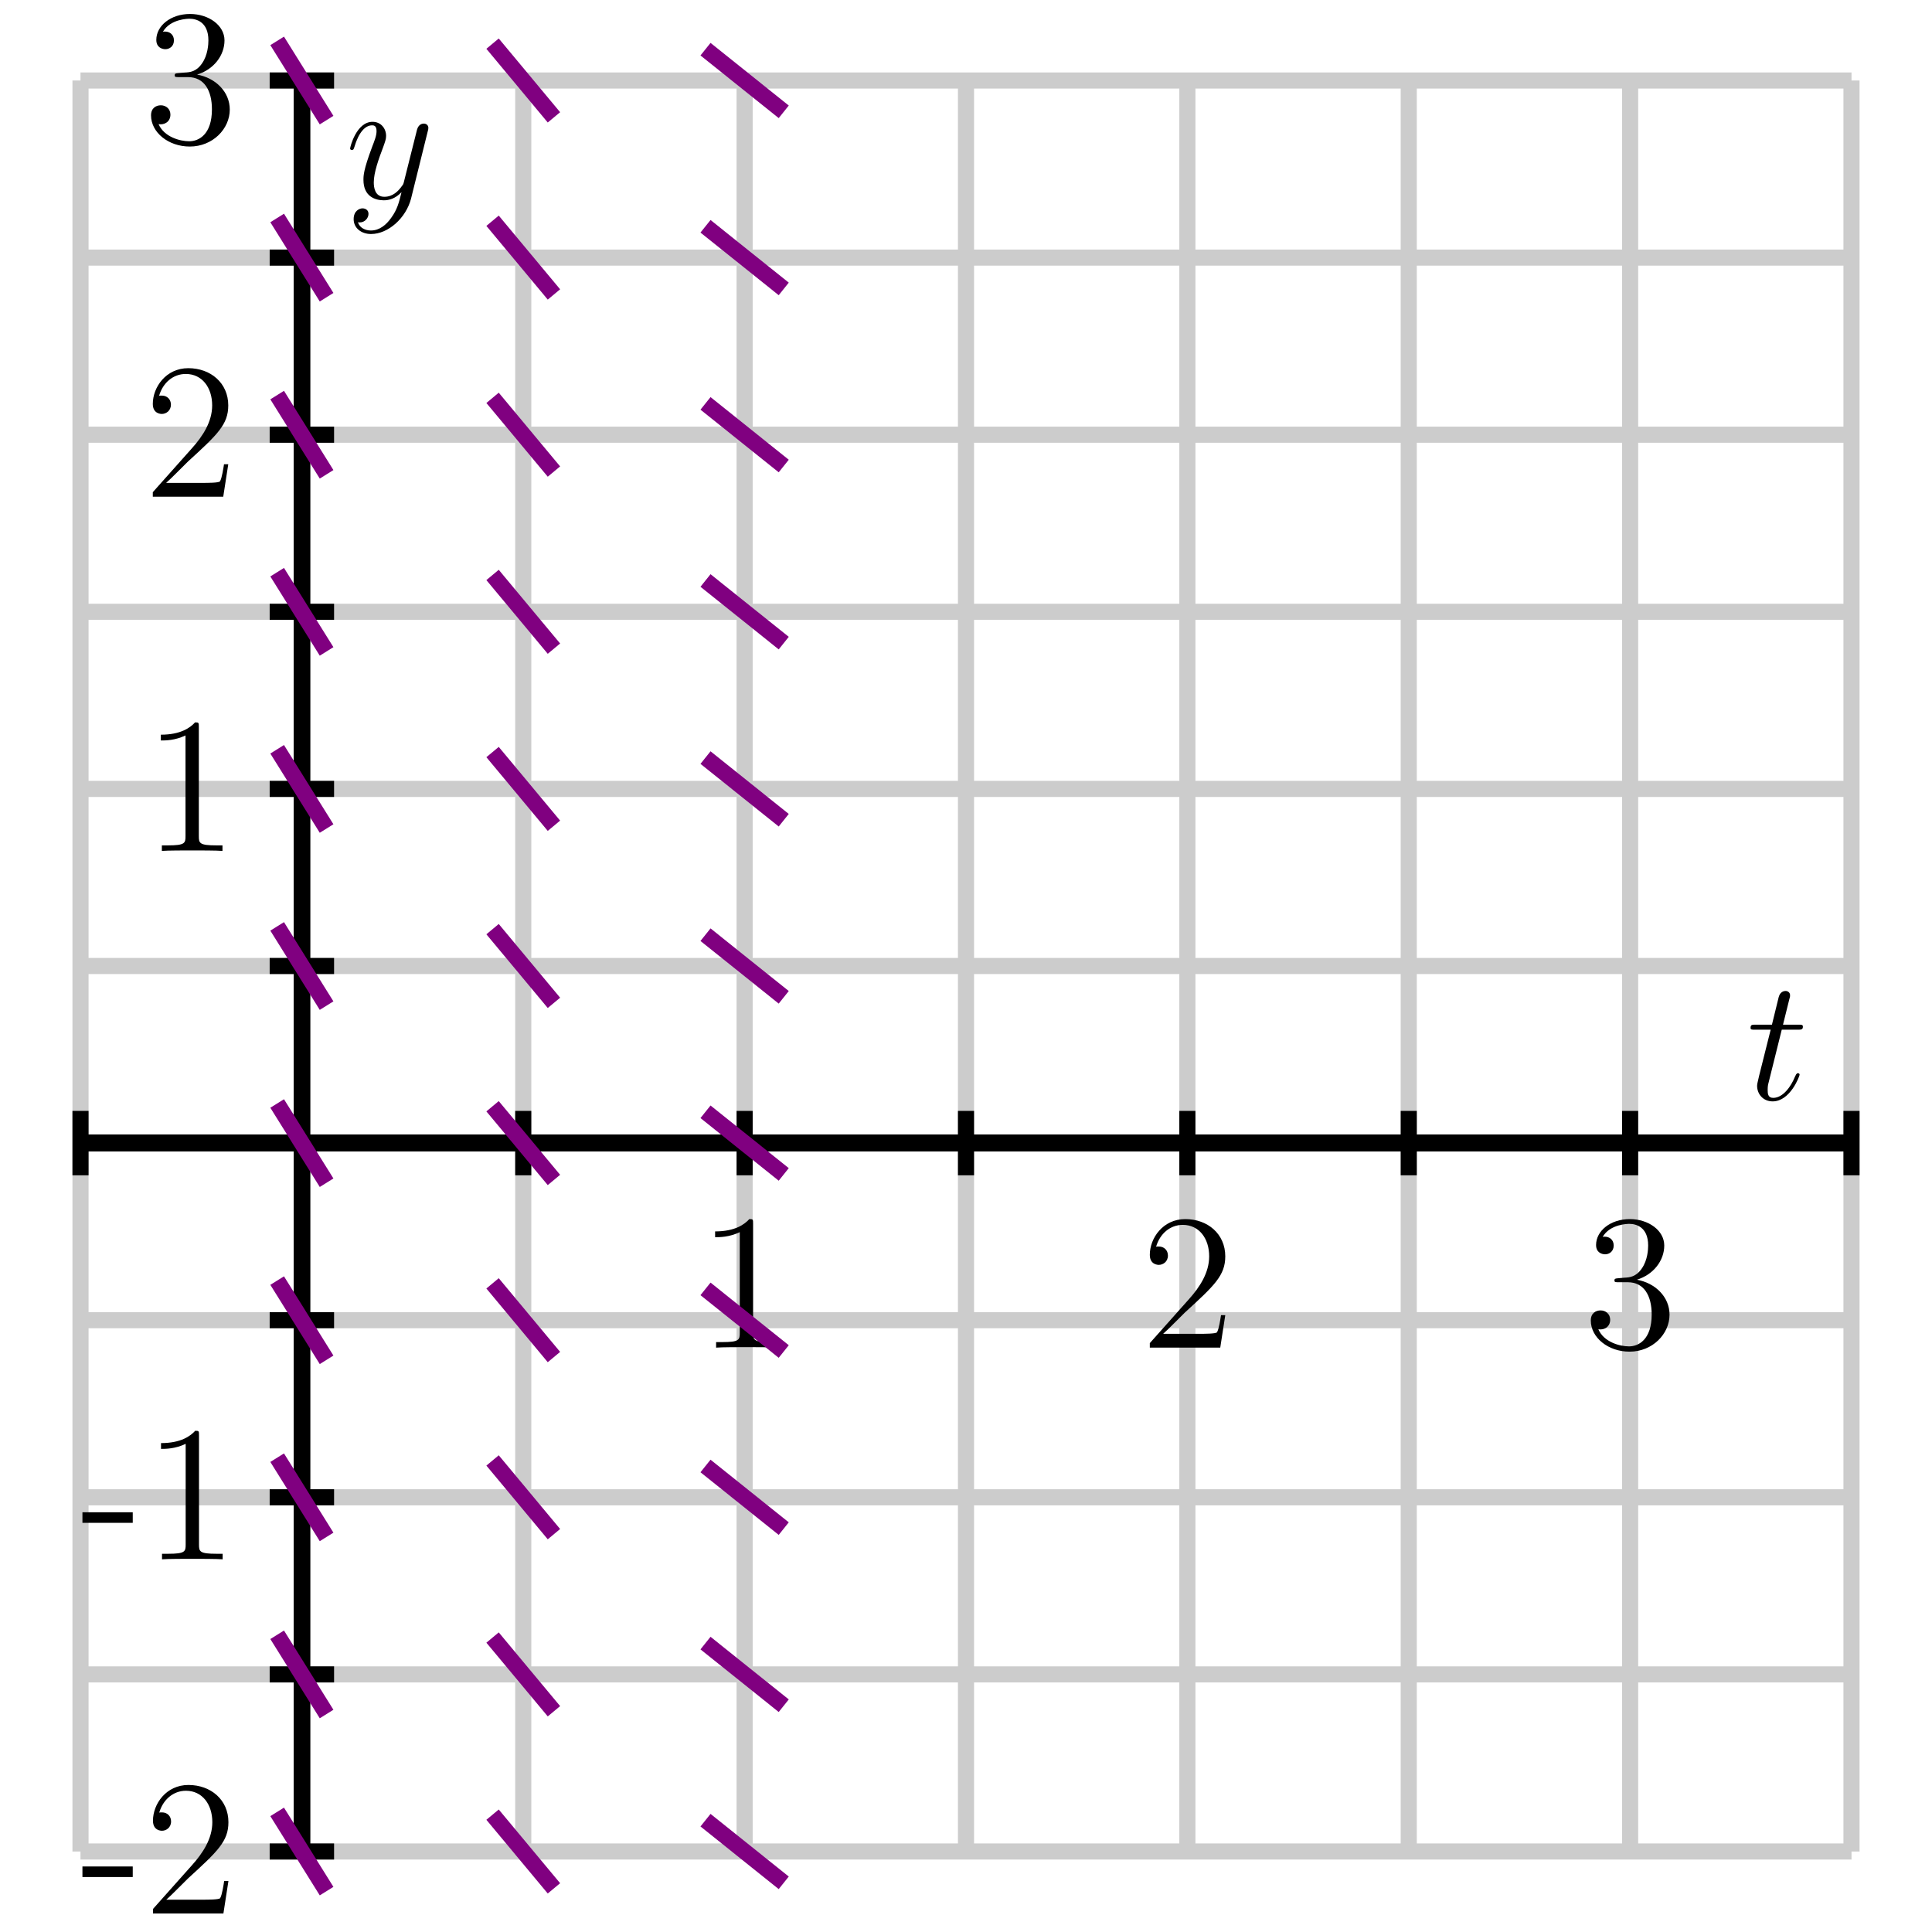
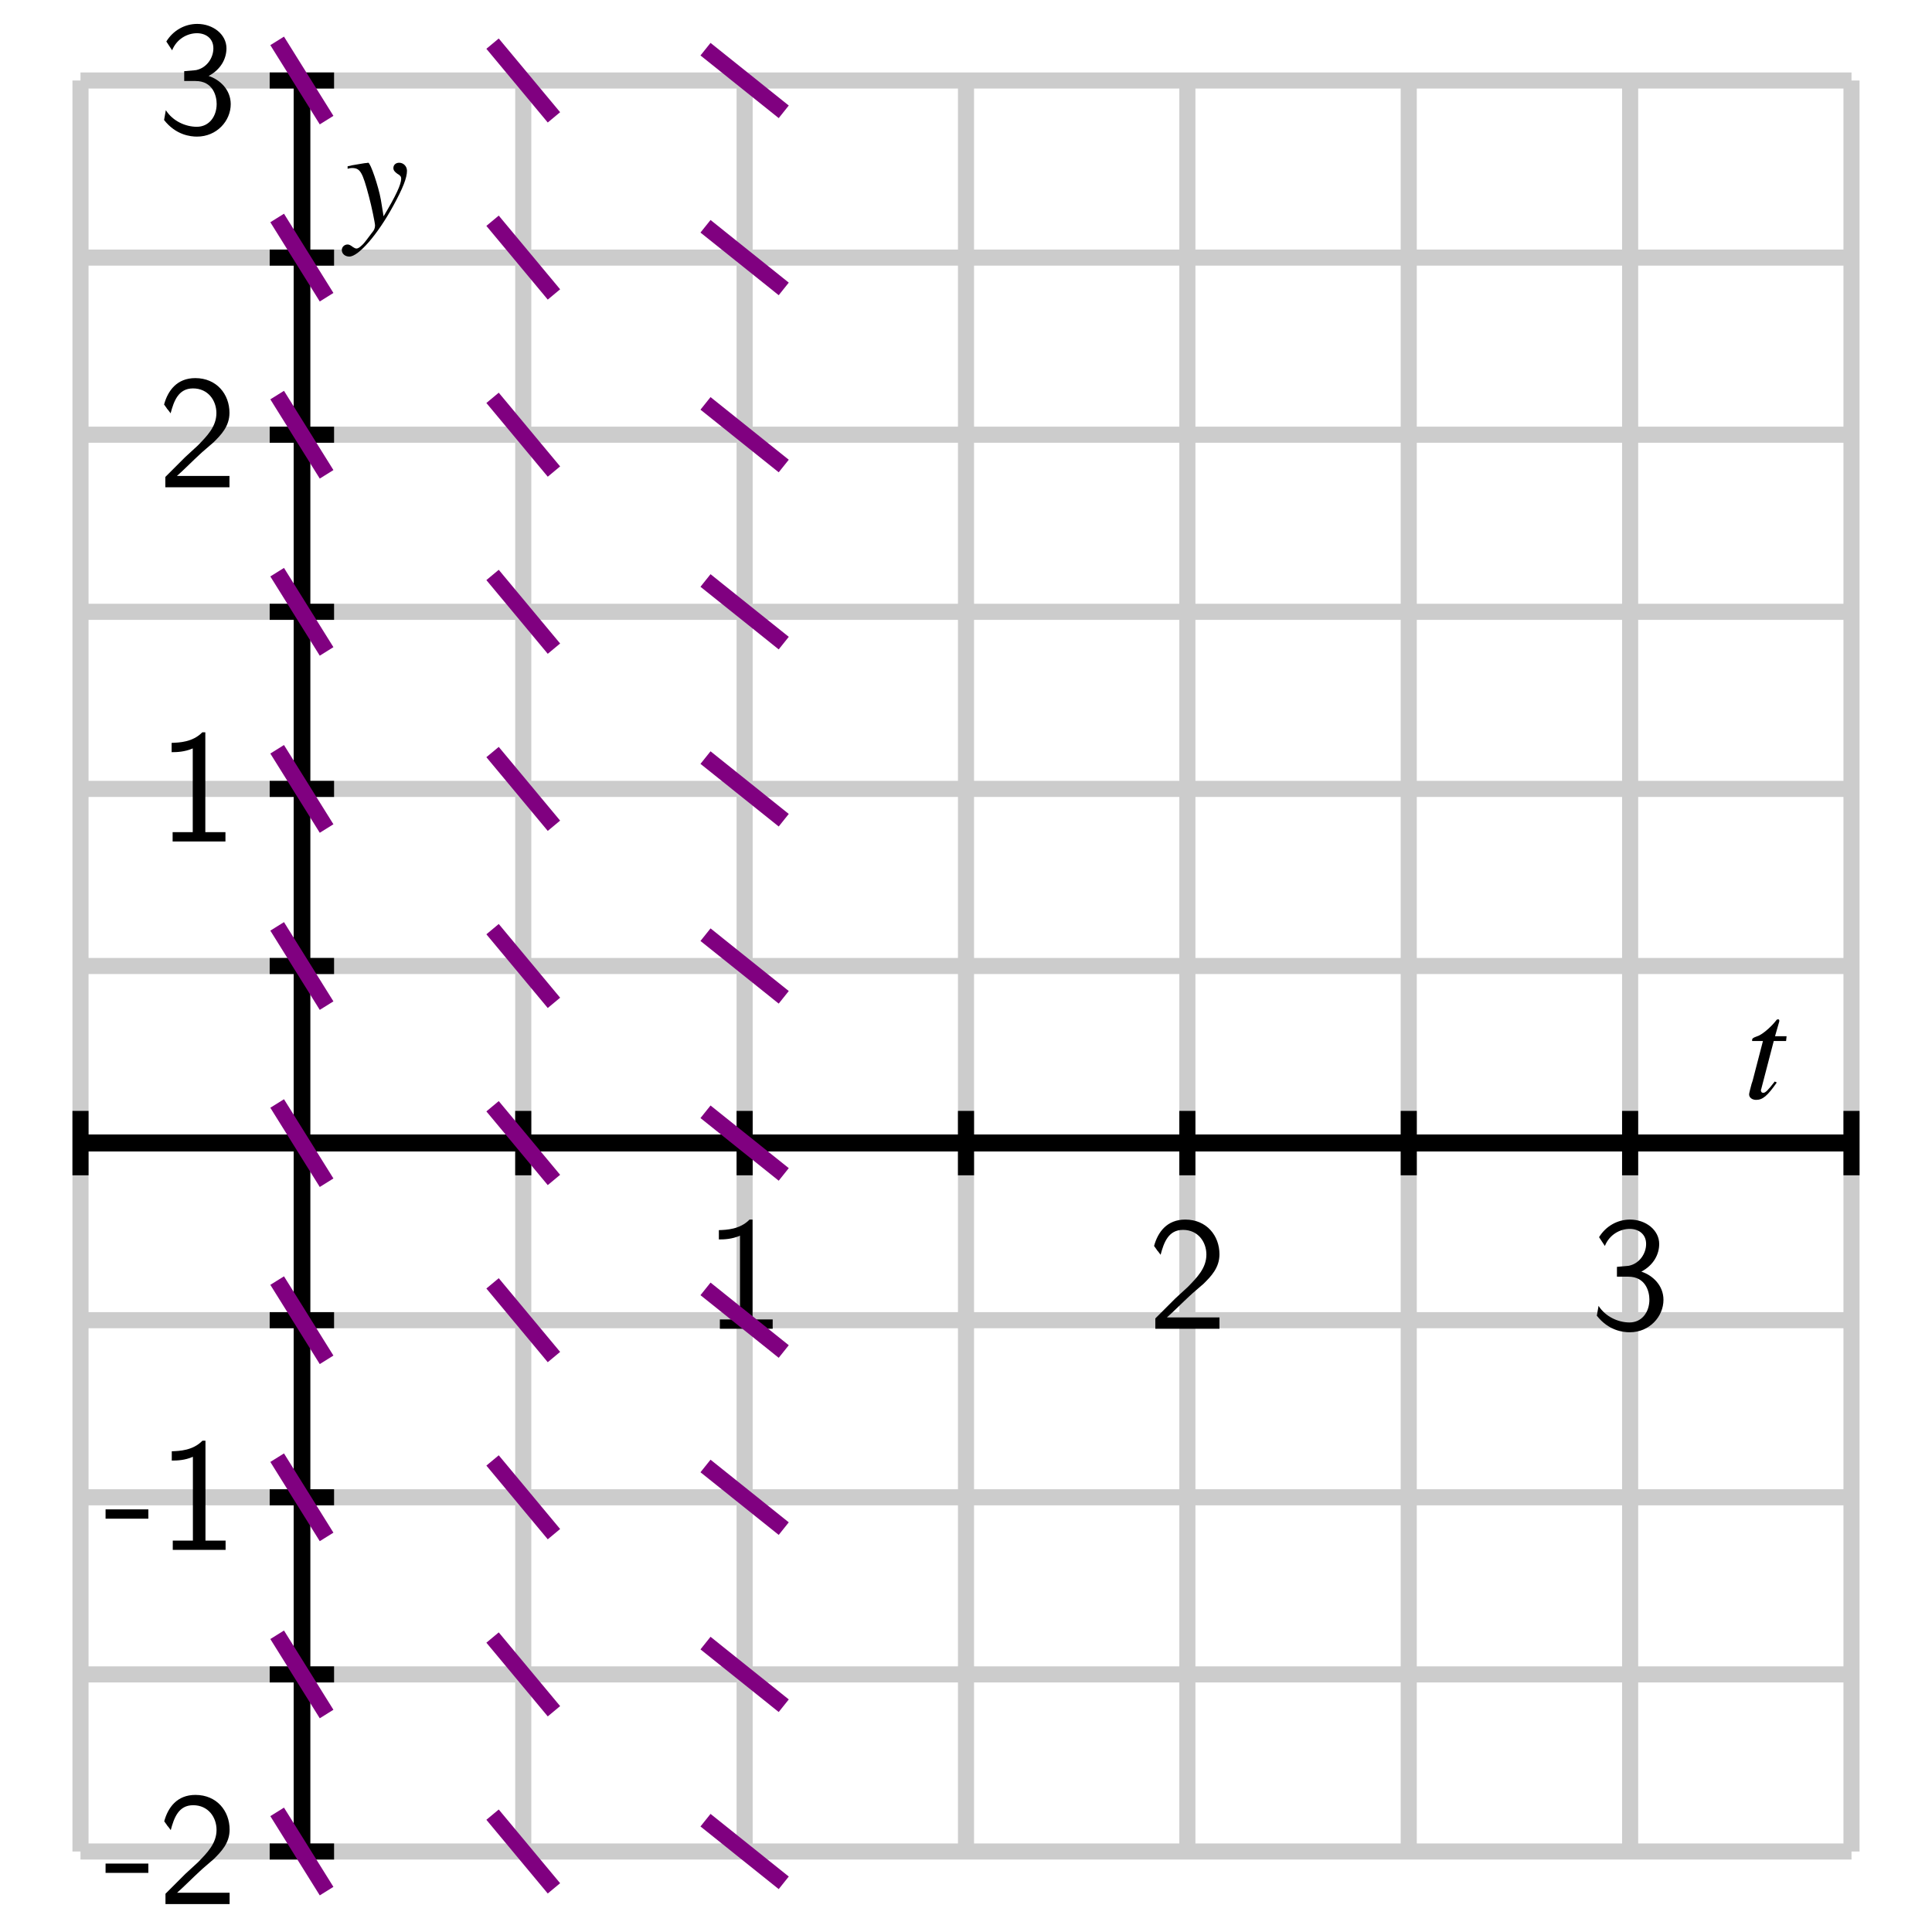
<svg xmlns="http://www.w3.org/2000/svg" xmlns:xlink="http://www.w3.org/1999/xlink" width="120pt" height="120pt" viewBox="0 0 120 120" version="1.1">
  <defs>
    <g>
      <symbol overflow="visible" id="glyph0-0">
        <path style="stroke:none;" d="" />
      </symbol>
      <symbol overflow="visible" id="glyph0-1">
-         <path style="stroke:none;" d="M 3.453 -7.688 C 3.453 -7.969 3.453 -7.984 3.219 -7.984 C 2.922 -7.656 2.328 -7.219 1.094 -7.219 L 1.094 -6.859 C 1.375 -6.859 1.969 -6.859 2.625 -7.172 L 2.625 -0.922 C 2.625 -0.484 2.594 -0.344 1.531 -0.344 L 1.156 -0.344 L 1.156 0 C 1.484 -0.031 2.656 -0.031 3.047 -0.031 C 3.438 -0.031 4.594 -0.031 4.922 0 L 4.922 -0.344 L 4.547 -0.344 C 3.484 -0.344 3.453 -0.484 3.453 -0.922 Z M 3.453 -7.688 " />
+         <path style="stroke:none;" d="M 2.984 -6.781 L 2.797 -6.781 C 2.203 -6.172 1.375 -6.141 0.891 -6.125 L 0.891 -5.547 C 1.219 -5.547 1.703 -5.562 2.203 -5.781 L 2.203 -0.578 L 0.953 -0.578 L 0.953 0 L 4.234 0 L 4.234 -0.578 L 2.984 -0.578 Z M 2.984 -6.781 " />
      </symbol>
      <symbol overflow="visible" id="glyph0-2">
-         <path style="stroke:none;" d="M 5.281 -2.016 L 5.016 -2.016 C 4.984 -1.812 4.891 -1.156 4.766 -0.953 C 4.688 -0.859 4 -0.859 3.641 -0.859 L 1.422 -0.859 C 1.734 -1.125 2.469 -1.891 2.781 -2.188 C 4.609 -3.859 5.281 -4.484 5.281 -5.672 C 5.281 -7.062 4.188 -7.984 2.797 -7.984 C 1.406 -7.984 0.594 -6.797 0.594 -5.766 C 0.594 -5.141 1.109 -5.141 1.156 -5.141 C 1.406 -5.141 1.719 -5.328 1.719 -5.719 C 1.719 -6.047 1.484 -6.281 1.156 -6.281 C 1.047 -6.281 1.016 -6.281 0.984 -6.266 C 1.219 -7.078 1.859 -7.625 2.641 -7.625 C 3.656 -7.625 4.281 -6.781 4.281 -5.672 C 4.281 -4.656 3.703 -3.766 3.016 -3 L 0.594 -0.281 L 0.594 0 L 4.969 0 Z M 5.281 -2.016 " />
+         <path style="stroke:none;" d="M 1.734 -1.875 L 0.5 -0.641 L 0.5 0 L 4.484 0 L 4.484 -0.703 L 2.672 -0.703 C 2.547 -0.703 2.438 -0.703 2.312 -0.703 L 1.219 -0.703 C 1.547 -0.984 2.297 -1.734 2.609 -2.016 C 2.797 -2.203 3.312 -2.625 3.5 -2.797 C 3.953 -3.25 4.484 -3.781 4.484 -4.625 C 4.484 -5.781 3.688 -6.781 2.359 -6.781 C 1.219 -6.781 0.656 -6 0.422 -5.141 C 0.547 -4.969 0.594 -4.906 0.609 -4.875 C 0.625 -4.859 0.734 -4.734 0.828 -4.594 C 1.031 -5.359 1.312 -6.141 2.219 -6.141 C 3.156 -6.141 3.672 -5.391 3.672 -4.609 C 3.672 -3.766 3.094 -3.188 2.516 -2.594 Z M 1.734 -1.875 " />
      </symbol>
      <symbol overflow="visible" id="glyph0-3">
-         <path style="stroke:none;" d="M 2.203 -4.312 C 2 -4.297 1.953 -4.281 1.953 -4.172 C 1.953 -4.062 2.016 -4.062 2.234 -4.062 L 2.781 -4.062 C 3.797 -4.062 4.266 -3.219 4.266 -2.062 C 4.266 -0.484 3.438 -0.078 2.859 -0.078 C 2.281 -0.078 1.297 -0.344 0.953 -1.141 C 1.328 -1.078 1.688 -1.297 1.688 -1.734 C 1.688 -2.078 1.422 -2.312 1.094 -2.312 C 0.797 -2.312 0.484 -2.141 0.484 -1.688 C 0.484 -0.625 1.562 0.25 2.891 0.25 C 4.312 0.25 5.375 -0.844 5.375 -2.047 C 5.375 -3.156 4.484 -4.016 3.344 -4.219 C 4.375 -4.531 5.047 -5.406 5.047 -6.344 C 5.047 -7.281 4.062 -7.984 2.906 -7.984 C 1.703 -7.984 0.812 -7.25 0.812 -6.375 C 0.812 -5.891 1.188 -5.797 1.375 -5.797 C 1.625 -5.797 1.906 -5.969 1.906 -6.344 C 1.906 -6.719 1.625 -6.891 1.359 -6.891 C 1.281 -6.891 1.266 -6.891 1.219 -6.875 C 1.688 -7.688 2.812 -7.688 2.875 -7.688 C 3.266 -7.688 4.047 -7.516 4.047 -6.344 C 4.047 -6.109 4.016 -5.438 3.656 -4.922 C 3.297 -4.391 2.891 -4.359 2.562 -4.344 Z M 2.203 -4.312 " />
+         <path style="stroke:none;" d="M 0.922 -5.141 C 1.203 -5.844 1.859 -6.203 2.469 -6.203 C 2.984 -6.203 3.484 -5.906 3.484 -5.266 C 3.484 -4.656 3.062 -4.062 2.453 -3.922 C 2.406 -3.906 2.375 -3.906 1.672 -3.844 L 1.672 -3.234 L 2.375 -3.234 C 3.453 -3.234 3.688 -2.312 3.688 -1.812 C 3.688 -1.031 3.219 -0.391 2.453 -0.391 C 1.766 -0.391 0.969 -0.734 0.531 -1.422 L 0.422 -0.812 C 1.156 0.125 2.062 0.219 2.469 0.219 C 3.688 0.219 4.562 -0.75 4.562 -1.797 C 4.562 -2.703 3.875 -3.328 3.188 -3.547 C 3.953 -3.953 4.297 -4.625 4.297 -5.266 C 4.297 -6.125 3.469 -6.781 2.484 -6.781 C 1.703 -6.781 0.984 -6.375 0.562 -5.688 Z M 0.922 -5.141 " />
      </symbol>
      <symbol overflow="visible" id="glyph0-4">
-         <path style="stroke:none;" d="M 3.25 -2.266 L 3.25 -2.922 L 0.125 -2.922 L 0.125 -2.266 Z M 3.25 -2.266 " />
+         <path style="stroke:none;" d="M 2.766 -1.938 L 2.766 -2.516 L 0.109 -2.516 L 0.109 -1.938 Z M 2.766 -1.938 " />
      </symbol>
      <symbol overflow="visible" id="glyph1-0">
        <path style="stroke:none;" d="" />
      </symbol>
      <symbol overflow="visible" id="glyph1-1">
-         <path style="stroke:none;" d="M 2.172 -4.344 L 3.156 -4.344 C 3.375 -4.344 3.484 -4.344 3.484 -4.531 C 3.484 -4.656 3.406 -4.656 3.203 -4.656 L 2.25 -4.656 L 2.641 -6.234 C 2.688 -6.375 2.688 -6.406 2.688 -6.484 C 2.688 -6.656 2.547 -6.75 2.406 -6.75 C 2.328 -6.75 2.078 -6.719 1.984 -6.375 L 1.562 -4.656 L 0.547 -4.656 C 0.328 -4.656 0.234 -4.656 0.234 -4.453 C 0.234 -4.344 0.312 -4.344 0.516 -4.344 L 1.484 -4.344 L 0.766 -1.484 C 0.688 -1.109 0.641 -1 0.641 -0.859 C 0.641 -0.359 1 0.109 1.609 0.109 C 2.703 0.109 3.281 -1.469 3.281 -1.547 C 3.281 -1.609 3.234 -1.641 3.172 -1.641 C 3.156 -1.641 3.109 -1.641 3.094 -1.594 C 3.078 -1.594 3.062 -1.578 2.984 -1.406 C 2.766 -0.859 2.266 -0.109 1.641 -0.109 C 1.312 -0.109 1.297 -0.375 1.297 -0.609 C 1.297 -0.625 1.297 -0.828 1.328 -0.953 Z M 2.172 -4.344 " />
+         <path style="stroke:none;" d="M 2.656 -3.859 L 1.938 -3.859 L 2.203 -4.781 C 2.203 -4.797 2.203 -4.812 2.203 -4.828 C 2.203 -4.891 2.172 -4.906 2.141 -4.906 C 2.078 -4.906 2.047 -4.906 2 -4.828 C 1.641 -4.375 1.094 -3.922 0.797 -3.844 C 0.578 -3.766 0.516 -3.719 0.516 -3.625 C 0.516 -3.609 0.516 -3.594 0.516 -3.562 L 1.188 -3.562 L 0.547 -1.094 C 0.516 -1.016 0.516 -0.984 0.484 -0.906 C 0.406 -0.625 0.328 -0.312 0.328 -0.25 C 0.328 -0.047 0.516 0.094 0.766 0.094 C 1.172 0.094 1.469 -0.156 2.047 -0.984 L 1.922 -1.047 C 1.484 -0.484 1.344 -0.344 1.203 -0.344 C 1.109 -0.344 1.062 -0.406 1.062 -0.516 C 1.062 -0.531 1.062 -0.547 1.078 -0.562 L 1.859 -3.562 L 2.625 -3.562 Z M 2.656 -3.859 " />
      </symbol>
      <symbol overflow="visible" id="glyph1-2">
-         <path style="stroke:none;" d="M 2.844 1.203 C 2.547 1.625 2.125 1.984 1.594 1.984 C 1.469 1.984 0.953 1.969 0.781 1.469 C 0.828 1.484 0.875 1.484 0.891 1.484 C 1.219 1.484 1.438 1.203 1.438 0.953 C 1.438 0.703 1.234 0.609 1.062 0.609 C 0.891 0.609 0.516 0.75 0.516 1.281 C 0.516 1.828 0.984 2.203 1.594 2.203 C 2.672 2.203 3.766 1.203 4.078 0.016 L 5.125 -4.203 C 5.141 -4.25 5.156 -4.312 5.156 -4.391 C 5.156 -4.547 5.031 -4.656 4.875 -4.656 C 4.766 -4.656 4.547 -4.609 4.453 -4.281 L 3.656 -1.109 C 3.609 -0.922 3.609 -0.891 3.516 -0.781 C 3.297 -0.469 2.953 -0.109 2.422 -0.109 C 1.828 -0.109 1.766 -0.703 1.766 -1 C 1.766 -1.609 2.062 -2.438 2.359 -3.219 C 2.469 -3.531 2.531 -3.688 2.531 -3.891 C 2.531 -4.344 2.219 -4.766 1.688 -4.766 C 0.688 -4.766 0.297 -3.203 0.297 -3.109 C 0.297 -3.062 0.328 -3.016 0.406 -3.016 C 0.5 -3.016 0.516 -3.062 0.562 -3.203 C 0.828 -4.109 1.234 -4.547 1.656 -4.547 C 1.75 -4.547 1.938 -4.547 1.938 -4.188 C 1.938 -3.906 1.812 -3.594 1.656 -3.188 C 1.125 -1.766 1.125 -1.422 1.125 -1.156 C 1.125 -0.125 1.859 0.109 2.391 0.109 C 2.703 0.109 3.094 0.016 3.484 -0.391 L 3.484 -0.375 C 3.328 0.266 3.219 0.688 2.844 1.203 Z M 2.844 1.203 " />
+         <path style="stroke:none;" d="M 0.141 -3.594 C 0.25 -3.625 0.312 -3.641 0.406 -3.641 C 0.922 -3.641 1.062 -3.406 1.469 -1.859 C 1.625 -1.281 1.844 -0.219 1.844 -0.078 C 1.844 0.078 1.797 0.219 1.656 0.375 C 1.375 0.75 1.203 0.984 1.094 1.094 C 0.906 1.281 0.797 1.359 0.688 1.359 C 0.625 1.359 0.562 1.328 0.469 1.266 C 0.328 1.156 0.234 1.109 0.141 1.109 C -0.062 1.109 -0.219 1.266 -0.219 1.453 C -0.219 1.688 -0.016 1.859 0.25 1.859 C 0.812 1.859 2 0.5 2.969 -1.281 C 3.578 -2.391 3.828 -3.031 3.828 -3.469 C 3.828 -3.75 3.609 -3.969 3.344 -3.969 C 3.125 -3.969 2.984 -3.828 2.984 -3.641 C 2.984 -3.5 3.062 -3.406 3.234 -3.281 C 3.406 -3.188 3.469 -3.109 3.469 -2.984 C 3.469 -2.625 3.141 -1.922 2.375 -0.641 L 2.203 -1.688 C 2.062 -2.484 1.562 -3.969 1.422 -3.969 L 1.391 -3.969 C 1.375 -3.953 1.344 -3.953 1.312 -3.953 C 1.219 -3.953 0.906 -3.891 0.422 -3.812 C 0.375 -3.797 0.266 -3.766 0.141 -3.75 Z M 0.141 -3.594 " />
      </symbol>
    </g>
  </defs>
  <g id="surface1">
    <path style="fill:none;stroke-width:10;stroke-linecap:butt;stroke-linejoin:miter;stroke:rgb(80.077%,80.077%,80.077%);stroke-opacity:1;stroke-miterlimit:10;" d="M 50 50 L 50 1150 M 187.5 50 L 187.5 1150 M 325 50 L 325 1150 M 462.5 50 L 462.5 1150 M 600 50 L 600 1150 M 737.5 50 L 737.5 1150 M 875 50 L 875 1150 M 1012.5 50 L 1012.5 1150 M 1150 50 L 1150 1150 M 50 50 L 1150 50 M 50 160 L 1150 160 M 50 270 L 1150 270 M 50 380 L 1150 380 M 50 490 L 1150 490 M 50 600 L 1150 600 M 50 710 L 1150 710 M 50 820 L 1150 820 M 50 930 L 1150 930 M 50 1040 L 1150 1040 M 50 1150 L 1150 1150 " transform="matrix(0.1,0,0,-0.1,0,120)" />
    <path style="fill:none;stroke-width:10;stroke-linecap:butt;stroke-linejoin:miter;stroke:rgb(0%,0%,0%);stroke-opacity:1;stroke-miterlimit:10;" d="M 50 490 L 1150 490 M 187.5 50 L 187.5 1150 " transform="matrix(0.1,0,0,-0.1,0,120)" />
    <path style="fill:none;stroke-width:10;stroke-linecap:butt;stroke-linejoin:miter;stroke:rgb(0%,0%,0%);stroke-opacity:1;stroke-miterlimit:10;" d="M 50 490 L 1150 490 M 187.5 50 L 187.5 1150 M 50 470 L 50 510 " transform="matrix(0.1,0,0,-0.1,0,120)" />
    <path style="fill:none;stroke-width:10;stroke-linecap:butt;stroke-linejoin:miter;stroke:rgb(0%,0%,0%);stroke-opacity:1;stroke-miterlimit:10;" d="M 50 490 L 1150 490 M 187.5 50 L 187.5 1150 M 187.5 470 L 187.5 510 " transform="matrix(0.1,0,0,-0.1,0,120)" />
    <path style="fill:none;stroke-width:10;stroke-linecap:butt;stroke-linejoin:miter;stroke:rgb(0%,0%,0%);stroke-opacity:1;stroke-miterlimit:10;" d="M 50 490 L 1150 490 M 187.5 50 L 187.5 1150 M 325 470 L 325 510 " transform="matrix(0.1,0,0,-0.1,0,120)" />
    <path style="fill:none;stroke-width:10;stroke-linecap:butt;stroke-linejoin:miter;stroke:rgb(0%,0%,0%);stroke-opacity:1;stroke-miterlimit:10;" d="M 50 490 L 1150 490 M 187.5 50 L 187.5 1150 M 462.5 470 L 462.5 510 " transform="matrix(0.1,0,0,-0.1,0,120)" />
    <path style="fill:none;stroke-width:10;stroke-linecap:butt;stroke-linejoin:miter;stroke:rgb(0%,0%,0%);stroke-opacity:1;stroke-miterlimit:10;" d="M 50 490 L 1150 490 M 187.5 50 L 187.5 1150 M 600 470 L 600 510 " transform="matrix(0.1,0,0,-0.1,0,120)" />
    <path style="fill:none;stroke-width:10;stroke-linecap:butt;stroke-linejoin:miter;stroke:rgb(0%,0%,0%);stroke-opacity:1;stroke-miterlimit:10;" d="M 50 490 L 1150 490 M 187.5 50 L 187.5 1150 M 737.5 470 L 737.5 510 " transform="matrix(0.1,0,0,-0.1,0,120)" />
    <path style="fill:none;stroke-width:10;stroke-linecap:butt;stroke-linejoin:miter;stroke:rgb(0%,0%,0%);stroke-opacity:1;stroke-miterlimit:10;" d="M 50 490 L 1150 490 M 187.5 50 L 187.5 1150 M 875 470 L 875 510 " transform="matrix(0.1,0,0,-0.1,0,120)" />
    <path style="fill:none;stroke-width:10;stroke-linecap:butt;stroke-linejoin:miter;stroke:rgb(0%,0%,0%);stroke-opacity:1;stroke-miterlimit:10;" d="M 50 490 L 1150 490 M 187.5 50 L 187.5 1150 M 1012.5 470 L 1012.5 510 " transform="matrix(0.1,0,0,-0.1,0,120)" />
    <path style="fill:none;stroke-width:10;stroke-linecap:butt;stroke-linejoin:miter;stroke:rgb(0%,0%,0%);stroke-opacity:1;stroke-miterlimit:10;" d="M 50 490 L 1150 490 M 187.5 50 L 187.5 1150 M 1150 470 L 1150 510 " transform="matrix(0.1,0,0,-0.1,0,120)" />
    <path style="fill:none;stroke-width:10;stroke-linecap:butt;stroke-linejoin:miter;stroke:rgb(0%,0%,0%);stroke-opacity:1;stroke-miterlimit:10;" d="M 50 490 L 1150 490 M 187.5 50 L 187.5 1150 M 167.5 50 L 207.5 50 " transform="matrix(0.1,0,0,-0.1,0,120)" />
    <path style="fill:none;stroke-width:10;stroke-linecap:butt;stroke-linejoin:miter;stroke:rgb(0%,0%,0%);stroke-opacity:1;stroke-miterlimit:10;" d="M 50 490 L 1150 490 M 187.5 50 L 187.5 1150 M 167.5 160 L 207.5 160 " transform="matrix(0.1,0,0,-0.1,0,120)" />
    <path style="fill:none;stroke-width:10;stroke-linecap:butt;stroke-linejoin:miter;stroke:rgb(0%,0%,0%);stroke-opacity:1;stroke-miterlimit:10;" d="M 50 490 L 1150 490 M 187.5 50 L 187.5 1150 M 167.5 270 L 207.5 270 " transform="matrix(0.1,0,0,-0.1,0,120)" />
    <path style="fill:none;stroke-width:10;stroke-linecap:butt;stroke-linejoin:miter;stroke:rgb(0%,0%,0%);stroke-opacity:1;stroke-miterlimit:10;" d="M 50 490 L 1150 490 M 187.5 50 L 187.5 1150 M 167.5 380 L 207.5 380 " transform="matrix(0.1,0,0,-0.1,0,120)" />
    <path style="fill:none;stroke-width:10;stroke-linecap:butt;stroke-linejoin:miter;stroke:rgb(0%,0%,0%);stroke-opacity:1;stroke-miterlimit:10;" d="M 50 490 L 1150 490 M 187.5 50 L 187.5 1150 M 167.5 490 L 207.5 490 " transform="matrix(0.1,0,0,-0.1,0,120)" />
    <path style="fill:none;stroke-width:10;stroke-linecap:butt;stroke-linejoin:miter;stroke:rgb(0%,0%,0%);stroke-opacity:1;stroke-miterlimit:10;" d="M 50 490 L 1150 490 M 187.5 50 L 187.5 1150 M 167.5 600 L 207.5 600 " transform="matrix(0.1,0,0,-0.1,0,120)" />
    <path style="fill:none;stroke-width:10;stroke-linecap:butt;stroke-linejoin:miter;stroke:rgb(0%,0%,0%);stroke-opacity:1;stroke-miterlimit:10;" d="M 50 490 L 1150 490 M 187.5 50 L 187.5 1150 M 167.5 710 L 207.5 710 " transform="matrix(0.1,0,0,-0.1,0,120)" />
    <path style="fill:none;stroke-width:10;stroke-linecap:butt;stroke-linejoin:miter;stroke:rgb(0%,0%,0%);stroke-opacity:1;stroke-miterlimit:10;" d="M 50 490 L 1150 490 M 187.5 50 L 187.5 1150 M 167.5 820 L 207.5 820 " transform="matrix(0.1,0,0,-0.1,0,120)" />
    <path style="fill:none;stroke-width:10;stroke-linecap:butt;stroke-linejoin:miter;stroke:rgb(0%,0%,0%);stroke-opacity:1;stroke-miterlimit:10;" d="M 50 490 L 1150 490 M 187.5 50 L 187.5 1150 M 167.5 930 L 207.5 930 " transform="matrix(0.1,0,0,-0.1,0,120)" />
    <path style="fill:none;stroke-width:10;stroke-linecap:butt;stroke-linejoin:miter;stroke:rgb(0%,0%,0%);stroke-opacity:1;stroke-miterlimit:10;" d="M 50 490 L 1150 490 M 187.5 50 L 187.5 1150 M 167.5 1040 L 207.5 1040 " transform="matrix(0.1,0,0,-0.1,0,120)" />
    <path style="fill:none;stroke-width:10;stroke-linecap:butt;stroke-linejoin:miter;stroke:rgb(0%,0%,0%);stroke-opacity:1;stroke-miterlimit:10;" d="M 50 490 L 1150 490 M 187.5 50 L 187.5 1150 M 167.5 1150 L 207.5 1150 " transform="matrix(0.1,0,0,-0.1,0,120)" />
    <g style="fill:rgb(0%,0%,0%);fill-opacity:1;">
-       <use xlink:href="#glyph0-1" x="43.323" y="83.704" />
+       <use xlink:href="#glyph0-1" x="43.759" y="82.531" />
    </g>
    <g style="fill:rgb(0%,0%,0%);fill-opacity:1;">
-       <use xlink:href="#glyph0-2" x="70.823" y="83.704" />
+       <use xlink:href="#glyph0-2" x="71.259" y="82.531" />
    </g>
    <g style="fill:rgb(0%,0%,0%);fill-opacity:1;">
-       <use xlink:href="#glyph0-3" x="98.323" y="83.704" />
+       <use xlink:href="#glyph0-3" x="98.759" y="82.531" />
    </g>
    <g style="fill:rgb(0%,0%,0%);fill-opacity:1;">
-       <use xlink:href="#glyph0-4" x="4.995" y="118.852" />
-       <use xlink:href="#glyph0-2" x="8.907" y="118.852" />
+       <use xlink:href="#glyph0-4" x="6.448" y="118.266" />
+       <use xlink:href="#glyph0-2" x="9.778" y="118.266" />
    </g>
    <g style="fill:rgb(0%,0%,0%);fill-opacity:1;">
-       <use xlink:href="#glyph0-4" x="4.995" y="96.852" />
-       <use xlink:href="#glyph0-1" x="8.907" y="96.852" />
+       <use xlink:href="#glyph0-4" x="6.448" y="96.266" />
+       <use xlink:href="#glyph0-1" x="9.778" y="96.266" />
    </g>
    <g style="fill:rgb(0%,0%,0%);fill-opacity:1;">
-       <use xlink:href="#glyph0-1" x="8.897" y="52.852" />
+       <use xlink:href="#glyph0-1" x="9.769" y="52.266" />
    </g>
    <g style="fill:rgb(0%,0%,0%);fill-opacity:1;">
-       <use xlink:href="#glyph0-2" x="8.897" y="30.852" />
+       <use xlink:href="#glyph0-2" x="9.769" y="30.266" />
    </g>
    <g style="fill:rgb(0%,0%,0%);fill-opacity:1;">
-       <use xlink:href="#glyph0-3" x="8.897" y="8.852" />
+       <use xlink:href="#glyph0-3" x="9.769" y="8.266" />
    </g>
    <g style="fill:rgb(0%,0%,0%);fill-opacity:1;">
-       <use xlink:href="#glyph1-1" x="108.496" y="68.3" />
+       <use xlink:href="#glyph1-1" x="108.312" y="68.221" />
    </g>
    <g style="fill:rgb(0%,0%,0%);fill-opacity:1;">
-       <use xlink:href="#glyph1-2" x="21.45" y="12.332" />
+       <use xlink:href="#glyph1-2" x="21.45" y="14.077" />
    </g>
    <path style="fill:none;stroke-width:10;stroke-linecap:butt;stroke-linejoin:miter;stroke:rgb(50%,0%,50%);stroke-opacity:1;stroke-miterlimit:10;" d="M 172.148 74.609 L 202.852 25.391 " transform="matrix(0.1,0,0,-0.1,0,120)" />
    <path style="fill:none;stroke-width:10;stroke-linecap:butt;stroke-linejoin:miter;stroke:rgb(50%,0%,50%);stroke-opacity:1;stroke-miterlimit:10;" d="M 172.148 184.609 L 202.852 135.391 " transform="matrix(0.1,0,0,-0.1,0,120)" />
    <path style="fill:none;stroke-width:10;stroke-linecap:butt;stroke-linejoin:miter;stroke:rgb(50%,0%,50%);stroke-opacity:1;stroke-miterlimit:10;" d="M 172.148 294.609 L 202.852 245.391 " transform="matrix(0.1,0,0,-0.1,0,120)" />
    <path style="fill:none;stroke-width:10;stroke-linecap:butt;stroke-linejoin:miter;stroke:rgb(50%,0%,50%);stroke-opacity:1;stroke-miterlimit:10;" d="M 172.148 404.609 L 202.852 355.391 " transform="matrix(0.1,0,0,-0.1,0,120)" />
    <path style="fill:none;stroke-width:10;stroke-linecap:butt;stroke-linejoin:miter;stroke:rgb(50%,0%,50%);stroke-opacity:1;stroke-miterlimit:10;" d="M 172.148 514.609 L 202.852 465.391 " transform="matrix(0.1,0,0,-0.1,0,120)" />
    <path style="fill:none;stroke-width:10;stroke-linecap:butt;stroke-linejoin:miter;stroke:rgb(50%,0%,50%);stroke-opacity:1;stroke-miterlimit:10;" d="M 172.148 624.609 L 202.852 575.391 " transform="matrix(0.1,0,0,-0.1,0,120)" />
    <path style="fill:none;stroke-width:10;stroke-linecap:butt;stroke-linejoin:miter;stroke:rgb(50%,0%,50%);stroke-opacity:1;stroke-miterlimit:10;" d="M 172.148 734.609 L 202.852 685.391 " transform="matrix(0.1,0,0,-0.1,0,120)" />
    <path style="fill:none;stroke-width:10;stroke-linecap:butt;stroke-linejoin:miter;stroke:rgb(50%,0%,50%);stroke-opacity:1;stroke-miterlimit:10;" d="M 172.148 844.609 L 202.852 795.391 " transform="matrix(0.1,0,0,-0.1,0,120)" />
    <path style="fill:none;stroke-width:10;stroke-linecap:butt;stroke-linejoin:miter;stroke:rgb(50%,0%,50%);stroke-opacity:1;stroke-miterlimit:10;" d="M 172.148 954.609 L 202.852 905.391 " transform="matrix(0.1,0,0,-0.1,0,120)" />
    <path style="fill:none;stroke-width:10;stroke-linecap:butt;stroke-linejoin:miter;stroke:rgb(50%,0%,50%);stroke-opacity:1;stroke-miterlimit:10;" d="M 172.148 1064.609 L 202.852 1015.391 " transform="matrix(0.1,0,0,-0.1,0,120)" />
    <path style="fill:none;stroke-width:10;stroke-linecap:butt;stroke-linejoin:miter;stroke:rgb(50%,0%,50%);stroke-opacity:1;stroke-miterlimit:10;" d="M 172.148 1174.609 L 202.852 1125.391 " transform="matrix(0.1,0,0,-0.1,0,120)" />
    <path style="fill:none;stroke-width:10;stroke-linecap:butt;stroke-linejoin:miter;stroke:rgb(50%,0%,50%);stroke-opacity:1;stroke-miterlimit:10;" d="M 305.938 72.891 L 344.062 27.109 " transform="matrix(0.1,0,0,-0.1,0,120)" />
    <path style="fill:none;stroke-width:10;stroke-linecap:butt;stroke-linejoin:miter;stroke:rgb(50%,0%,50%);stroke-opacity:1;stroke-miterlimit:10;" d="M 305.938 182.891 L 344.062 137.109 " transform="matrix(0.1,0,0,-0.1,0,120)" />
    <path style="fill:none;stroke-width:10;stroke-linecap:butt;stroke-linejoin:miter;stroke:rgb(50%,0%,50%);stroke-opacity:1;stroke-miterlimit:10;" d="M 305.938 292.891 L 344.062 247.109 " transform="matrix(0.1,0,0,-0.1,0,120)" />
    <path style="fill:none;stroke-width:10;stroke-linecap:butt;stroke-linejoin:miter;stroke:rgb(50%,0%,50%);stroke-opacity:1;stroke-miterlimit:10;" d="M 305.938 402.891 L 344.062 357.109 " transform="matrix(0.1,0,0,-0.1,0,120)" />
    <path style="fill:none;stroke-width:10;stroke-linecap:butt;stroke-linejoin:miter;stroke:rgb(50%,0%,50%);stroke-opacity:1;stroke-miterlimit:10;" d="M 305.938 512.891 L 344.062 467.109 " transform="matrix(0.1,0,0,-0.1,0,120)" />
    <path style="fill:none;stroke-width:10;stroke-linecap:butt;stroke-linejoin:miter;stroke:rgb(50%,0%,50%);stroke-opacity:1;stroke-miterlimit:10;" d="M 305.938 622.891 L 344.062 577.109 " transform="matrix(0.1,0,0,-0.1,0,120)" />
    <path style="fill:none;stroke-width:10;stroke-linecap:butt;stroke-linejoin:miter;stroke:rgb(50%,0%,50%);stroke-opacity:1;stroke-miterlimit:10;" d="M 305.938 732.891 L 344.062 687.109 " transform="matrix(0.1,0,0,-0.1,0,120)" />
    <path style="fill:none;stroke-width:10;stroke-linecap:butt;stroke-linejoin:miter;stroke:rgb(50%,0%,50%);stroke-opacity:1;stroke-miterlimit:10;" d="M 305.938 842.891 L 344.062 797.109 " transform="matrix(0.1,0,0,-0.1,0,120)" />
    <path style="fill:none;stroke-width:10;stroke-linecap:butt;stroke-linejoin:miter;stroke:rgb(50%,0%,50%);stroke-opacity:1;stroke-miterlimit:10;" d="M 305.938 952.891 L 344.062 907.109 " transform="matrix(0.1,0,0,-0.1,0,120)" />
    <path style="fill:none;stroke-width:10;stroke-linecap:butt;stroke-linejoin:miter;stroke:rgb(50%,0%,50%);stroke-opacity:1;stroke-miterlimit:10;" d="M 305.938 1062.891 L 344.062 1017.109 " transform="matrix(0.1,0,0,-0.1,0,120)" />
    <path style="fill:none;stroke-width:10;stroke-linecap:butt;stroke-linejoin:miter;stroke:rgb(50%,0%,50%);stroke-opacity:1;stroke-miterlimit:10;" d="M 305.938 1172.891 L 344.062 1127.109 " transform="matrix(0.1,0,0,-0.1,0,120)" />
    <path style="fill:none;stroke-width:10;stroke-linecap:butt;stroke-linejoin:miter;stroke:rgb(50%,0%,50%);stroke-opacity:1;stroke-miterlimit:10;" d="M 438.203 69.453 L 486.797 30.547 " transform="matrix(0.1,0,0,-0.1,0,120)" />
    <path style="fill:none;stroke-width:10;stroke-linecap:butt;stroke-linejoin:miter;stroke:rgb(50%,0%,50%);stroke-opacity:1;stroke-miterlimit:10;" d="M 438.203 179.453 L 486.797 140.547 " transform="matrix(0.1,0,0,-0.1,0,120)" />
    <path style="fill:none;stroke-width:10;stroke-linecap:butt;stroke-linejoin:miter;stroke:rgb(50%,0%,50%);stroke-opacity:1;stroke-miterlimit:10;" d="M 438.203 289.453 L 486.797 250.547 " transform="matrix(0.1,0,0,-0.1,0,120)" />
    <path style="fill:none;stroke-width:10;stroke-linecap:butt;stroke-linejoin:miter;stroke:rgb(50%,0%,50%);stroke-opacity:1;stroke-miterlimit:10;" d="M 438.203 399.453 L 486.797 360.547 " transform="matrix(0.1,0,0,-0.1,0,120)" />
    <path style="fill:none;stroke-width:10;stroke-linecap:butt;stroke-linejoin:miter;stroke:rgb(50%,0%,50%);stroke-opacity:1;stroke-miterlimit:10;" d="M 438.203 509.453 L 486.797 470.547 " transform="matrix(0.1,0,0,-0.1,0,120)" />
    <path style="fill:none;stroke-width:10;stroke-linecap:butt;stroke-linejoin:miter;stroke:rgb(50%,0%,50%);stroke-opacity:1;stroke-miterlimit:10;" d="M 438.203 619.453 L 486.797 580.547 " transform="matrix(0.1,0,0,-0.1,0,120)" />
    <path style="fill:none;stroke-width:10;stroke-linecap:butt;stroke-linejoin:miter;stroke:rgb(50%,0%,50%);stroke-opacity:1;stroke-miterlimit:10;" d="M 438.203 729.453 L 486.797 690.547 " transform="matrix(0.1,0,0,-0.1,0,120)" />
    <path style="fill:none;stroke-width:10;stroke-linecap:butt;stroke-linejoin:miter;stroke:rgb(50%,0%,50%);stroke-opacity:1;stroke-miterlimit:10;" d="M 438.203 839.453 L 486.797 800.547 " transform="matrix(0.1,0,0,-0.1,0,120)" />
    <path style="fill:none;stroke-width:10;stroke-linecap:butt;stroke-linejoin:miter;stroke:rgb(50%,0%,50%);stroke-opacity:1;stroke-miterlimit:10;" d="M 438.203 949.453 L 486.797 910.547 " transform="matrix(0.1,0,0,-0.1,0,120)" />
    <path style="fill:none;stroke-width:10;stroke-linecap:butt;stroke-linejoin:miter;stroke:rgb(50%,0%,50%);stroke-opacity:1;stroke-miterlimit:10;" d="M 438.203 1059.453 L 486.797 1020.547 " transform="matrix(0.1,0,0,-0.1,0,120)" />
    <path style="fill:none;stroke-width:10;stroke-linecap:butt;stroke-linejoin:miter;stroke:rgb(50%,0%,50%);stroke-opacity:1;stroke-miterlimit:10;" d="M 438.203 1169.453 L 486.797 1130.547 " transform="matrix(0.1,0,0,-0.1,0,120)" />
  </g>
</svg>
